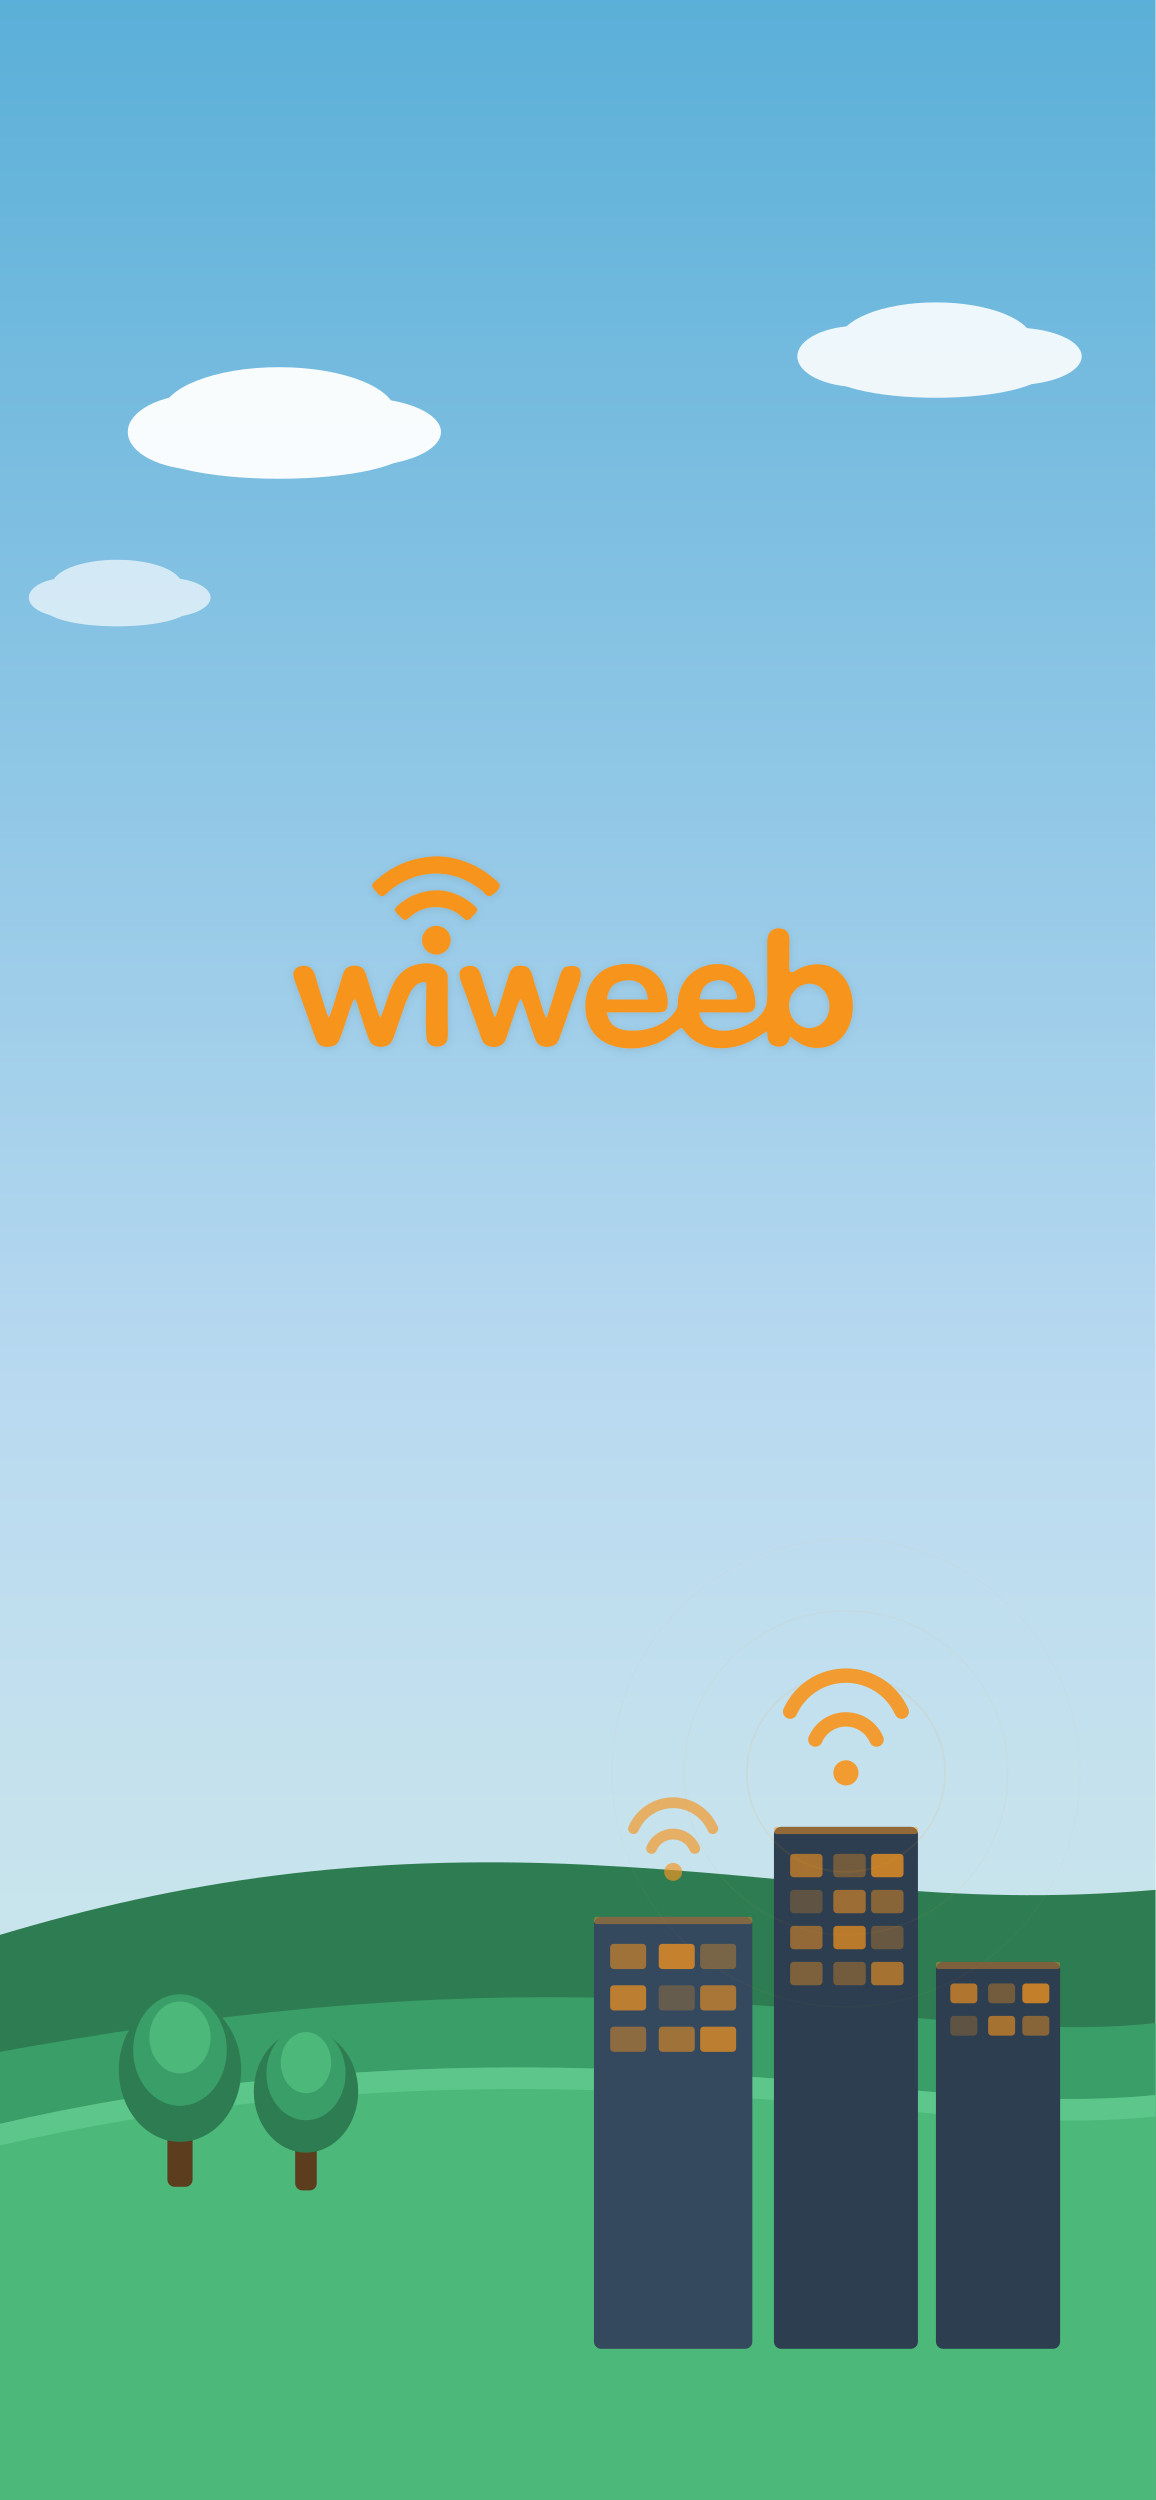
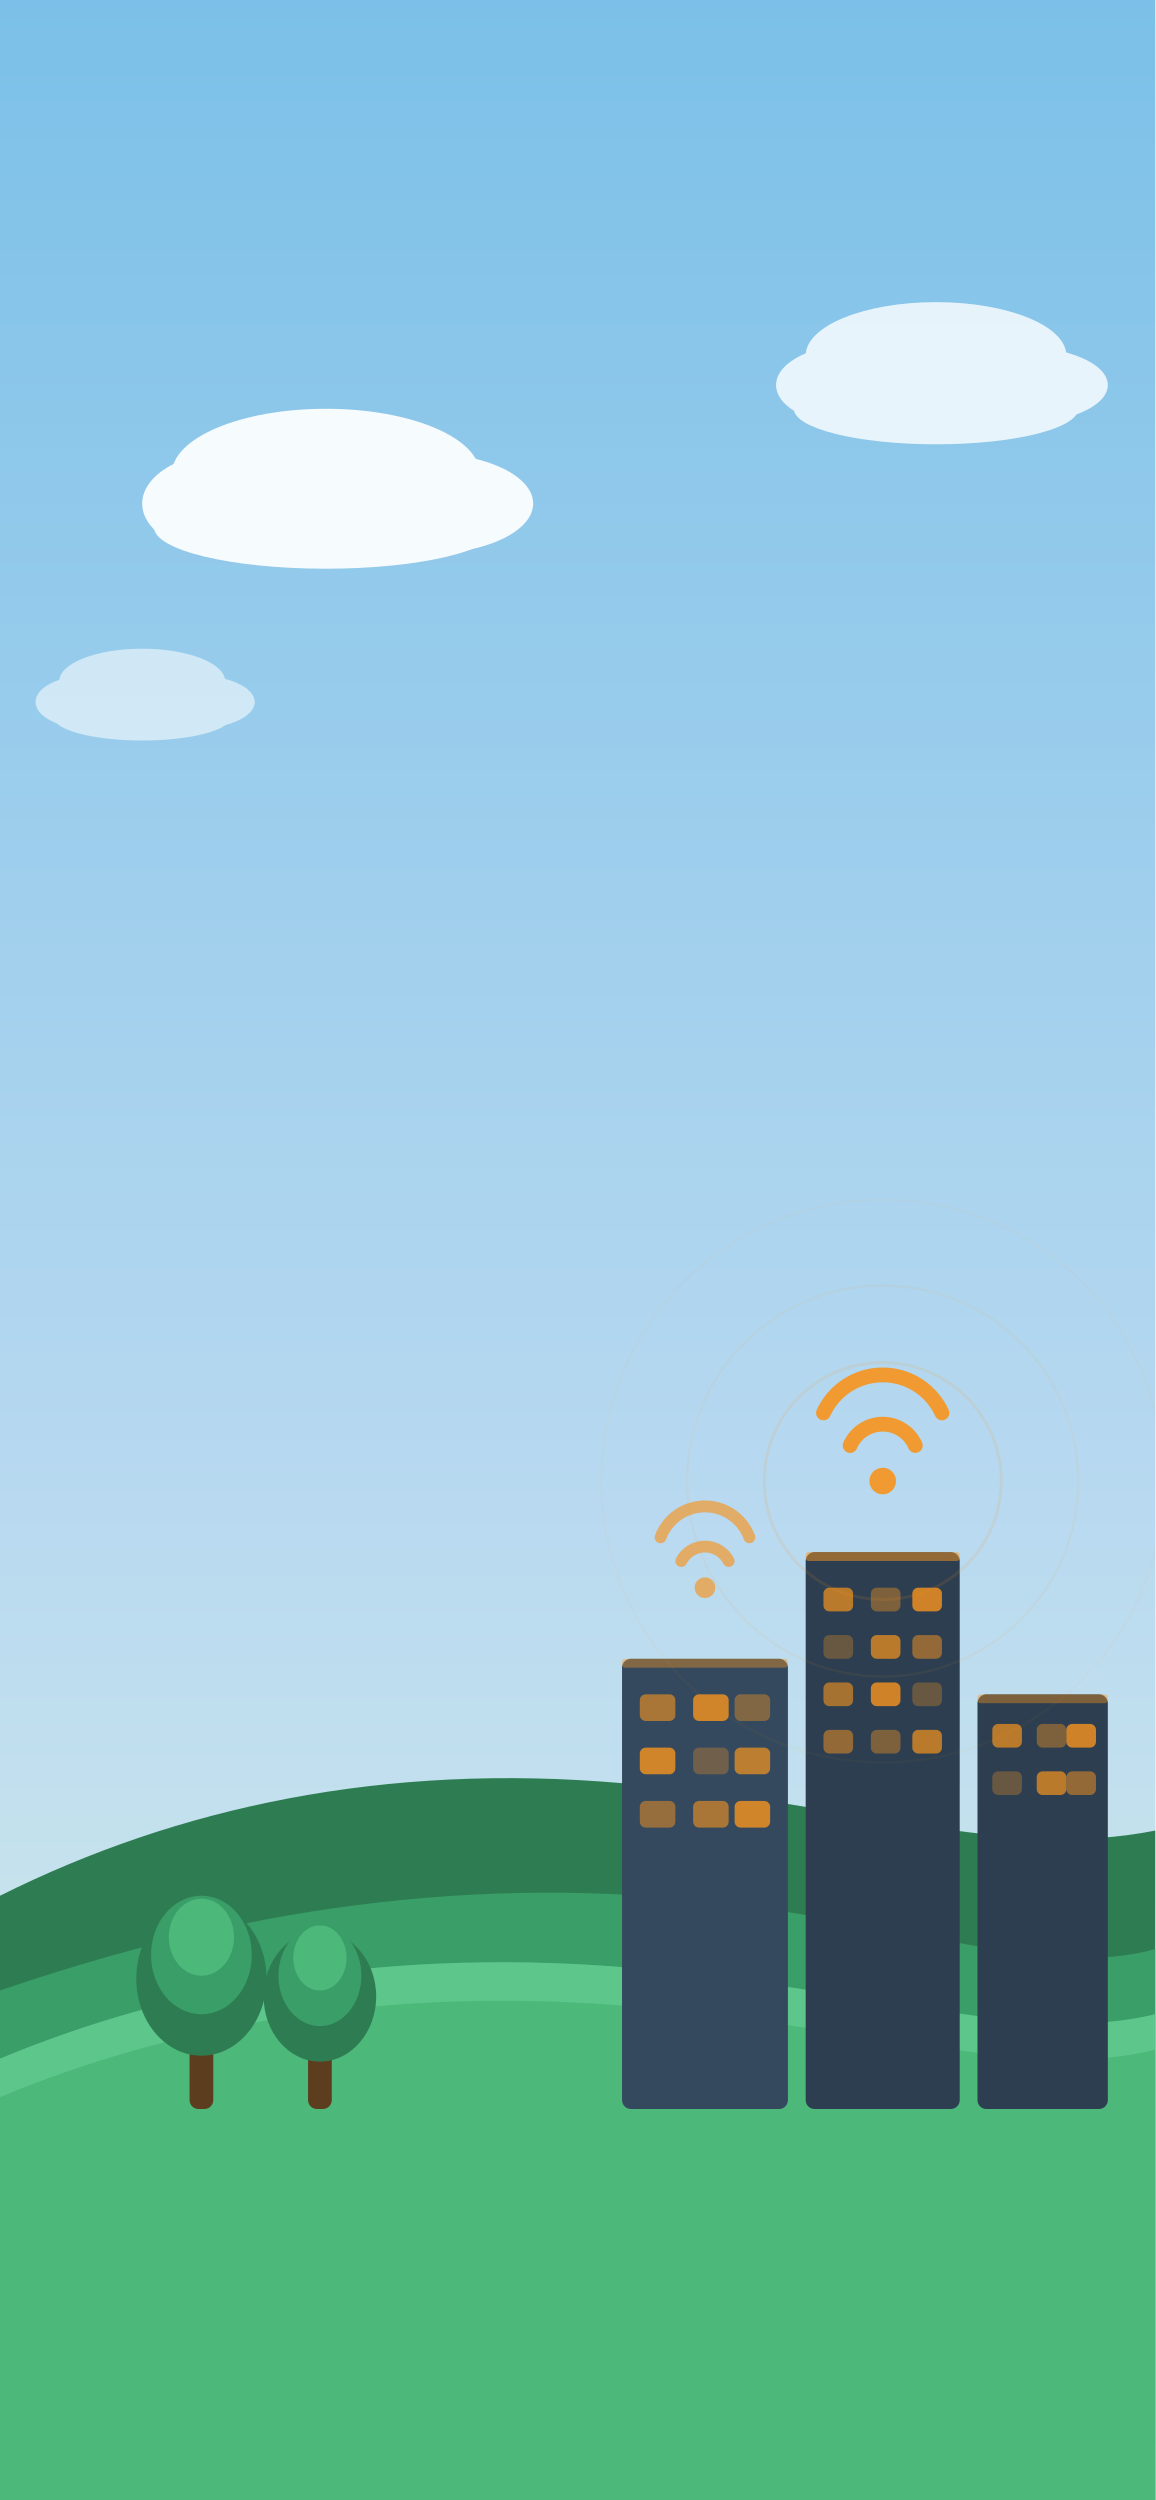
- <svg xmlns="http://www.w3.org/2000/svg" viewBox="0 0 1284 2778" width="1284" height="2778" preserveAspectRatio="xMidYMid meet">
+ <svg xmlns="http://www.w3.org/2000/svg" viewBox="0 0 390 844" width="390" height="844" preserveAspectRatio="xMidYMid slice">
  <defs>
    <linearGradient id="skyLight" x1="0" y1="0" x2="0" y2="1">
-       <stop offset="0%" stop-color="#5AAFD8" />
-       <stop offset="55%" stop-color="#B8D9F0" />
+       <stop offset="0%" stop-color="#7BC0E8" />
+       <stop offset="60%" stop-color="#B8D9F0" />
      <stop offset="100%" stop-color="#DAF0E8" />
    </linearGradient>
-     <filter id="logoShadow" x="-10%" y="-10%" width="120%" height="120%">
-       <feDropShadow dx="0" dy="4" stdDeviation="12" flood-color="#000000" flood-opacity="0.10" />
-     </filter>
  </defs>
-   <rect width="1284" height="2778" fill="url(#skyLight)" />
-   <g opacity="0.95">
-     <ellipse cx="310" cy="460" rx="130" ry="52" fill="#FFFFFF" />
-     <ellipse cx="222" cy="480" rx="80" ry="42" fill="#FFFFFF" />
-     <ellipse cx="400" cy="480" rx="90" ry="38" fill="#FFFFFF" />
-     <ellipse cx="310" cy="498" rx="146" ry="34" fill="#FFFFFF" />
+   <rect width="390" height="844" fill="url(#skyLight)" />
+   <g opacity="0.92">
+     <ellipse cx="110" cy="160" rx="52" ry="22" fill="#FFFFFF" />
+     <ellipse cx="80" cy="170" rx="32" ry="18" fill="#FFFFFF" />
+     <ellipse cx="144" cy="170" rx="36" ry="17" fill="#FFFFFF" />
+     <ellipse cx="110" cy="178" rx="58" ry="14" fill="#FFFFFF" />
  </g>
-   <g opacity="0.88">
-     <ellipse cx="1040" cy="380" rx="108" ry="44" fill="#FFFFFF" />
-     <ellipse cx="954" cy="396" rx="68" ry="34" fill="#FFFFFF" />
-     <ellipse cx="1126" cy="396" rx="76" ry="32" fill="#FFFFFF" />
-     <ellipse cx="1040" cy="412" rx="122" ry="30" fill="#FFFFFF" />
+   <g opacity="0.80">
+     <ellipse cx="316" cy="120" rx="44" ry="18" fill="#FFFFFF" />
+     <ellipse cx="290" cy="130" rx="28" ry="14" fill="#FFFFFF" />
+     <ellipse cx="344" cy="130" rx="30" ry="13" fill="#FFFFFF" />
+     <ellipse cx="316" cy="138" rx="48" ry="12" fill="#FFFFFF" />
  </g>
-   <g opacity="0.65">
-     <ellipse cx="130" cy="650" rx="72" ry="28" fill="#FFFFFF" />
-     <ellipse cx="76" cy="664" rx="44" ry="22" fill="#FFFFFF" />
-     <ellipse cx="184" cy="664" rx="50" ry="22" fill="#FFFFFF" />
-     <ellipse cx="130" cy="676" rx="80" ry="20" fill="#FFFFFF" />
+   <g opacity="0.55">
+     <ellipse cx="48" cy="230" rx="28" ry="11" fill="#FFFFFF" />
+     <ellipse cx="30" cy="237" rx="18" ry="9" fill="#FFFFFF" />
+     <ellipse cx="66" cy="237" rx="20" ry="9" fill="#FFFFFF" />
+     <ellipse cx="48" cy="242" rx="30" ry="8" fill="#FFFFFF" />
  </g>
-   <g transform="translate(223.5, 657.5) scale(0.4103)" filter="url(#logoShadow)">
-     <path fill="#F7941D" d="M 597.566 1007.36 C 621.499 1002.77 667.15 1012.78 667.883 1043.49 C 668.328 1062.14 667.921 1081.54 667.942 1100.28 L 668.022 1170.49 C 668.058 1184.3 669.671 1200.14 666.784 1213.62 C 665.546 1219.41 660.444 1225.33 655.375 1228.22 C 647.285 1232.83 636.525 1233.34 627.795 1230.44 C 621.428 1228.32 615.356 1224.01 612.494 1217.77 C 606.176 1204 609.518 1105.48 609.614 1084.52 C 609.646 1077.59 611.35 1064.02 608.556 1058.07 C 606.606 1057.51 604.845 1057.35 602.829 1057.39 C 589.917 1057.68 579.047 1066.68 571.78 1076.71 C 557.677 1096.18 536.149 1165.19 527.01 1190.7 C 523.095 1201.63 519.583 1215.81 511.247 1224.26 C 504.773 1230.82 493.692 1232.79 484.843 1232.52 C 475.496 1232.23 466.086 1229.27 459.759 1222.08 C 452.177 1213.46 431.993 1144.95 426.474 1128.4 C 424.073 1121.21 421.726 1109.83 416.627 1104.21 L 414.759 1104.2 C 405.399 1112.96 381.757 1203.84 371.104 1219.7 C 364.9 1228.93 358.979 1230.46 348.092 1232.41 C 316.857 1234.66 313.585 1221.27 304.82 1196.74 L 288.03 1149.48 L 265.446 1086.12 C 261.634 1075.55 247.437 1041.73 249.716 1031.45 C 253.063 1016.34 274.473 1009.44 289.045 1014.9 C 307.518 1021.83 309.239 1041.46 314.435 1058.58 L 331.9 1115.15 C 335.544 1126.83 339.711 1141.66 344.731 1152.48 L 345.444 1154 C 357.928 1127.92 367.081 1087.39 376.793 1059.26 C 380.425 1048.85 382.964 1036.39 387.829 1026.56 C 396.651 1008.74 432.228 1008.15 441.69 1025 C 446.797 1034.09 450.484 1048.82 453.643 1059.25 C 458.82 1076.24 464.149 1093.18 469.63 1110.07 C 474.193 1124.4 478.694 1140.77 485.585 1153.88 C 511.712 1093.65 515.034 1017.68 597.566 1007.36 z" />
-     <path fill="#F7941D" d="M 795.452 1153.56 C 800.716 1143.48 805.505 1127.21 809.084 1116.05 C 815.459 1096.3 821.637 1076.49 827.617 1056.61 C 835.59 1030.32 838.883 1005.73 877.252 1014.43 C 894.281 1018.29 897.51 1041.49 902.025 1056.45 L 918.862 1110.51 C 922.665 1122.84 928.158 1142.89 933.87 1153.79 L 934.565 1155.1 C 938.866 1146.29 944.036 1128.25 947.127 1118.36 L 966.152 1057.16 C 969.764 1045.53 976.067 1018.7 987.455 1016.04 C 1055.61 1000.09 1019.89 1068.71 1012.07 1090.72 L 982.863 1174.02 C 978.023 1187.93 973.149 1201.83 967.885 1215.61 C 960.32 1235.41 924.809 1238.06 911.432 1223.55 C 899.363 1210.47 873.493 1107.76 865.176 1103.46 C 857.55 1107.44 830.827 1200 823.708 1215.39 C 813.031 1238.46 776.403 1238.34 763.493 1219.26 C 759.135 1212.81 754.869 1198 752.317 1190.4 C 748.916 1180.49 745.39 1170.63 741.738 1160.81 C 732.188 1134.46 722.779 1108.06 713.509 1081.6 C 704.271 1055.51 682.964 1021.05 723.961 1013.26 C 754.444 1011.64 755.987 1032.96 763.314 1056 L 780.668 1111.07 C 785.015 1124.96 789.368 1140.53 795.452 1153.56 z" />
-     <path fill="#F7941D" fill-rule="evenodd" d="       M 1561.85 911.38 C 1604.68 912.44 1590.74 949.654 1593.15 978.451 C 1594.21 990.997 1590.03 1018.98 1594.71 1028.68 C 1601.69 1033.97 1608.9 1026.39 1615.52 1022.8 C 1628.38 1015.82 1642.47 1011.4 1657.02 1009.8 C 1762.25 997.537 1792.91 1136.2 1738.8 1202.96 C 1723.98 1221.27 1702.44 1232.87 1679 1235.17 C 1643.75 1238.76 1621.19 1225.55 1595.36 1204.28 C 1593.62 1209.5 1591.46 1217.01 1588.34 1221.33 C 1578.39 1234.98 1556.82 1235.49 1544.06 1225.57 C 1533.08 1217.04 1534.21 1203.1 1532.56 1190.46 C 1524.44 1194.6 1514.31 1201.37 1506.54 1206.49 C 1452.36 1242.17 1371.74 1251.52 1321.43 1204.07 C 1314.31 1197.35 1308.32 1187.28 1301.05 1181.15 C 1296.63 1182.03 1270.24 1202.37 1264.58 1206.5 C 1215.9 1242.04 1132.96 1249.23 1082.35 1213.7 C 1033.27 1179.26 1027.66 1095.86 1063.26 1049.57 C 1083.27 1023.56 1105.12 1013.86 1136.81 1009.14 C 1137.77 1009 1138.74 1008.89 1139.71 1008.8 C 1169.89 1005.69 1202.63 1011.45 1226.5 1031.16 C 1248.17 1049.05 1260.54 1075.16 1263.18 1102.92 C 1264.12 1112.75 1264.95 1125.61 1257.97 1133.44 C 1255.44 1136.28 1251.85 1138.21 1248.11 1138.57 C 1233.4 1139.95 1216.92 1139.12 1202.14 1139.27 C 1167.84 1139.61 1132.83 1138.55 1098.62 1139.44 C 1106.09 1188.89 1150.44 1191.65 1191.12 1187.57 C 1228.12 1183.87 1273.62 1161.51 1289.68 1126.15 C 1290.94 1123.37 1290.92 1110.06 1291.28 1105.98 C 1293.23 1084.72 1301.28 1064.47 1314.46 1047.67 C 1349.4 1004.01 1418.07 994.529 1462.49 1030.07 C 1486.23 1050.29 1497.78 1076.2 1500.87 1106.52 C 1505.19 1148.92 1475.23 1138.48 1444.9 1139.37 C 1413.63 1140.28 1381.17 1138.28 1349.6 1139.53 C 1349.81 1141.1 1350.03 1142.66 1350.28 1144.22 C 1352.31 1157.63 1359.83 1169.58 1371.02 1177.23 C 1417.34 1209.4 1522.14 1172.08 1531.54 1113.23 C 1534.26 1096.23 1533.23 1073.76 1533.2 1056.25 L 1533.02 968.71 C 1533.01 942.865 1529.92 916.451 1561.85 911.38 z       M 1650.16 1182.24 C 1723.95 1172.46 1714.55 1061.81 1645.44 1061.35 C 1628.5 1063.5 1615.11 1069.72 1604.51 1083.65 C 1594.61 1096.85 1590.37 1113.44 1592.71 1129.77 C 1596.86 1159.47 1619.21 1182.12 1650.16 1182.24 z       M 1152.23 1052.37 C 1188.28 1050.52 1206.4 1069.63 1210 1104.45 C 1194.61 1104.91 1177.27 1104.47 1161.82 1104.41 L 1099.36 1104.3 C 1102.14 1071.04 1119.93 1055.87 1152.23 1052.37 z       M 1396.17 1052.32 C 1419.76 1050.59 1437.72 1060.28 1446.9 1082.82 C 1449.37 1088.9 1452.55 1095.94 1449.97 1102.38 C 1444.36 1106.5 1416.6 1104.46 1407.59 1104.29 C 1388.34 1104.52 1369.07 1104.46 1349.82 1104.1 C 1353.91 1075.28 1365.29 1057.19 1396.17 1052.32 z     " />
-     <path fill="#F7941D" d="M 623.938 717.419 C 677.184 711.868 743.072 735.96 783.657 769.411 C 807.718 789.242 820.539 794.387 794.141 817.25 C 775.091 833.749 772.395 818.58 757.308 806.924 C 726.409 783.052 689.194 766.237 650.249 763.933 C 602.922 759.969 554.482 776.06 517.331 804.495 C 496.497 819.122 494.206 837.567 472.786 811.094 C 461.835 797.559 456.927 796.433 473.944 781.398 C 517.76 742.687 565.942 722.225 623.938 717.419 z" />
-     <path fill="#F7941D" d="M 625.792 809.409 C 666.73 804.38 713.511 824.281 742.516 852.514 C 755.099 863.279 741.656 870.982 734.587 879.566 C 722.719 893.978 718.613 891.45 706.039 880.36 C 688.034 864.481 669.169 856.591 645.247 854.474 C 615.734 852.596 591.41 859.75 568.399 878.549 C 563.563 882.5 554.492 892.382 548.405 887.879 C 541.21 882.555 528.35 871.283 524.748 863.438 C 521.548 856.47 540.597 843.229 545.57 839.463 C 569.137 821.491 596.568 812.45 625.792 809.409 z" />
-     <path fill="#F7941D" d="M 630.804 905.325 C 652.182 901.879 672.268 916.523 675.527 937.93 C 678.786 959.337 663.967 979.295 642.532 982.367 C 621.361 985.401 601.701 970.803 598.482 949.659 C 595.263 928.515 609.689 908.728 630.804 905.325 z" />
+   <path fill="#2E7D52" d="     M 0,640     C 60,610 130,595 210,602     C 290,609 340,628 390,618     L 390,844 L 0,844 Z   " />
+   <path fill="#3A9E68" d="     M 0,672     C 70,648 150,632 240,642     C 310,650 355,668 390,658     L 390,844 L 0,844 Z   " />
+   <path fill="#4CB87A" d="     M 0,695     C 55,672 130,656 220,665     C 300,673 350,690 390,680     L 390,844 L 0,844 Z   " />
+   <path fill="#6ED49A" opacity="0.50" d="     M 0,695     C 55,672 130,656 220,665     C 300,673 350,690 390,680     L 390,692     C 350,702 300,686 220,678     C 130,669 55,685 0,708 Z   " />
+   <g transform="translate(68, 652)">
+     <rect x="-4" y="32" width="8" height="28" rx="3" fill="#5C3D1E" />
+     <ellipse cx="0" cy="16" rx="22" ry="26" fill="#2E7D52" />
+     <ellipse cx="0" cy="8" rx="17" ry="20" fill="#3A9E68" />
+     <ellipse cx="0" cy="2" rx="11" ry="13" fill="#4CB87A" />
  </g>
-   <path fill="#2E7D52" d="     M 0,2150     C 200,2090 400,2060 650,2072     C 900,2084 1050,2120 1284,2100     L 1284,2778 L 0,2778 Z   " />
-   <path fill="#3A9E68" d="     M 0,2280     C 220,2240 460,2210 730,2222     C 1000,2234 1140,2264 1284,2248     L 1284,2778 L 0,2778 Z   " />
-   <path fill="#4CB87A" d="     M 0,2360     C 180,2318 420,2288 700,2300     C 980,2312 1120,2344 1284,2328     L 1284,2778 L 0,2778 Z   " />
-   <path fill="#6ED49A" opacity="0.50" d="     M 0,2360     C 180,2318 420,2288 700,2300     C 980,2312 1120,2344 1284,2328     L 1284,2352     C 1120,2368 980,2336 700,2324     C 420,2312 180,2342 0,2384 Z   " />
-   <g transform="translate(200, 2260)">
-     <rect x="-14" y="80" width="28" height="90" rx="8" fill="#5C3D1E" />
-     <ellipse cx="0" cy="40" rx="68" ry="80" fill="#2E7D52" />
-     <ellipse cx="0" cy="18" rx="52" ry="62" fill="#3A9E68" />
-     <ellipse cx="0" cy="4" rx="34" ry="40" fill="#4CB87A" />
+   <g transform="translate(108, 660)">
+     <rect x="-4" y="28" width="8" height="24" rx="3" fill="#5C3D1E" />
+     <ellipse cx="0" cy="14" rx="19" ry="22" fill="#2E7D52" />
+     <ellipse cx="0" cy="7" rx="14" ry="17" fill="#3A9E68" />
+     <ellipse cx="0" cy="1" rx="9" ry="11" fill="#4CB87A" />
  </g>
-   <g transform="translate(340, 2290)">
-     <rect x="-12" y="68" width="24" height="76" rx="8" fill="#5C3D1E" />
-     <ellipse cx="0" cy="34" rx="58" ry="68" fill="#2E7D52" />
-     <ellipse cx="0" cy="14" rx="44" ry="52" fill="#3A9E68" />
-     <ellipse cx="0" cy="2" rx="28" ry="34" fill="#4CB87A" />
+   <g transform="translate(272, 524)">
+     <rect x="0" y="0" width="52" height="188" rx="3" fill="#2C3E50" />
+     <rect x="6" y="12" width="10" height="8" rx="2" fill="#F7941D" opacity="0.7" />
+     <rect x="22" y="12" width="10" height="8" rx="2" fill="#F7941D" opacity="0.4" />
+     <rect x="36" y="12" width="10" height="8" rx="2" fill="#F7941D" opacity="0.8" />
+     <rect x="6" y="28" width="10" height="8" rx="2" fill="#F7941D" opacity="0.3" />
+     <rect x="22" y="28" width="10" height="8" rx="2" fill="#F7941D" opacity="0.7" />
+     <rect x="36" y="28" width="10" height="8" rx="2" fill="#F7941D" opacity="0.5" />
+     <rect x="6" y="44" width="10" height="8" rx="2" fill="#F7941D" opacity="0.6" />
+     <rect x="22" y="44" width="10" height="8" rx="2" fill="#F7941D" opacity="0.8" />
+     <rect x="36" y="44" width="10" height="8" rx="2" fill="#F7941D" opacity="0.3" />
+     <rect x="6" y="60" width="10" height="8" rx="2" fill="#F7941D" opacity="0.5" />
+     <rect x="22" y="60" width="10" height="8" rx="2" fill="#F7941D" opacity="0.4" />
+     <rect x="36" y="60" width="10" height="8" rx="2" fill="#F7941D" opacity="0.7" />
+     <rect x="0" y="0" width="52" height="3" rx="1" fill="#F7941D" opacity="0.5" />
  </g>
-   <g transform="translate(860, 2030)">
-     <rect x="0" y="0" width="160" height="580" rx="8" fill="#2C3E50" />
-     <rect x="18" y="30" width="36" height="26" rx="4" fill="#F7941D" opacity="0.6" />
-     <rect x="66" y="30" width="36" height="26" rx="4" fill="#F7941D" opacity="0.35" />
-     <rect x="108" y="30" width="36" height="26" rx="4" fill="#F7941D" opacity="0.75" />
-     <rect x="18" y="70" width="36" height="26" rx="4" fill="#F7941D" opacity="0.25" />
-     <rect x="66" y="70" width="36" height="26" rx="4" fill="#F7941D" opacity="0.55" />
-     <rect x="108" y="70" width="36" height="26" rx="4" fill="#F7941D" opacity="0.45" />
-     <rect x="18" y="110" width="36" height="26" rx="4" fill="#F7941D" opacity="0.50" />
-     <rect x="66" y="110" width="36" height="26" rx="4" fill="#F7941D" opacity="0.70" />
-     <rect x="108" y="110" width="36" height="26" rx="4" fill="#F7941D" opacity="0.30" />
-     <rect x="18" y="150" width="36" height="26" rx="4" fill="#F7941D" opacity="0.40" />
-     <rect x="66" y="150" width="36" height="26" rx="4" fill="#F7941D" opacity="0.35" />
-     <rect x="108" y="150" width="36" height="26" rx="4" fill="#F7941D" opacity="0.60" />
-     <rect x="0" y="0" width="160" height="8" rx="3" fill="#F7941D" opacity="0.5" />
+   <g transform="translate(210, 560)">
+     <rect x="0" y="0" width="56" height="152" rx="3" fill="#34495E" />
+     <rect x="6" y="12" width="12" height="9" rx="2" fill="#F7941D" opacity="0.6" />
+     <rect x="24" y="12" width="12" height="9" rx="2" fill="#F7941D" opacity="0.8" />
+     <rect x="38" y="12" width="12" height="9" rx="2" fill="#F7941D" opacity="0.4" />
+     <rect x="6" y="30" width="12" height="9" rx="2" fill="#F7941D" opacity="0.8" />
+     <rect x="24" y="30" width="12" height="9" rx="2" fill="#F7941D" opacity="0.3" />
+     <rect x="38" y="30" width="12" height="9" rx="2" fill="#F7941D" opacity="0.7" />
+     <rect x="6" y="48" width="12" height="9" rx="2" fill="#F7941D" opacity="0.5" />
+     <rect x="24" y="48" width="12" height="9" rx="2" fill="#F7941D" opacity="0.6" />
+     <rect x="38" y="48" width="12" height="9" rx="2" fill="#F7941D" opacity="0.8" />
+     <rect x="0" y="0" width="56" height="3" rx="1" fill="#F7941D" opacity="0.4" />
  </g>
-   <g transform="translate(660, 2130)">
-     <rect x="0" y="0" width="176" height="480" rx="8" fill="#34495E" />
-     <rect x="18" y="30" width="40" height="28" rx="4" fill="#F7941D" opacity="0.55" />
-     <rect x="72" y="30" width="40" height="28" rx="4" fill="#F7941D" opacity="0.75" />
-     <rect x="118" y="30" width="40" height="28" rx="4" fill="#F7941D" opacity="0.35" />
-     <rect x="18" y="76" width="40" height="28" rx="4" fill="#F7941D" opacity="0.70" />
-     <rect x="72" y="76" width="40" height="28" rx="4" fill="#F7941D" opacity="0.25" />
-     <rect x="118" y="76" width="40" height="28" rx="4" fill="#F7941D" opacity="0.60" />
-     <rect x="18" y="122" width="40" height="28" rx="4" fill="#F7941D" opacity="0.45" />
-     <rect x="72" y="122" width="40" height="28" rx="4" fill="#F7941D" opacity="0.55" />
-     <rect x="118" y="122" width="40" height="28" rx="4" fill="#F7941D" opacity="0.70" />
-     <rect x="0" y="0" width="176" height="8" rx="3" fill="#F7941D" opacity="0.4" />
+   <g transform="translate(330, 572)">
+     <rect x="0" y="0" width="44" height="140" rx="3" fill="#2C3E50" />
+     <rect x="5" y="10" width="10" height="8" rx="2" fill="#F7941D" opacity="0.7" />
+     <rect x="20" y="10" width="10" height="8" rx="2" fill="#F7941D" opacity="0.4" />
+     <rect x="30" y="10" width="10" height="8" rx="2" fill="#F7941D" opacity="0.8" />
+     <rect x="5" y="26" width="10" height="8" rx="2" fill="#F7941D" opacity="0.3" />
+     <rect x="20" y="26" width="10" height="8" rx="2" fill="#F7941D" opacity="0.7" />
+     <rect x="30" y="26" width="10" height="8" rx="2" fill="#F7941D" opacity="0.5" />
+     <rect x="0" y="0" width="44" height="3" rx="1" fill="#F7941D" opacity="0.4" />
  </g>
-   <g transform="translate(1040, 2180)">
-     <rect x="0" y="0" width="138" height="430" rx="8" fill="#2C3E50" />
-     <rect x="16" y="24" width="30" height="22" rx="4" fill="#F7941D" opacity="0.65" />
-     <rect x="58" y="24" width="30" height="22" rx="4" fill="#F7941D" opacity="0.35" />
-     <rect x="96" y="24" width="30" height="22" rx="4" fill="#F7941D" opacity="0.75" />
-     <rect x="16" y="60" width="30" height="22" rx="4" fill="#F7941D" opacity="0.25" />
-     <rect x="58" y="60" width="30" height="22" rx="4" fill="#F7941D" opacity="0.60" />
-     <rect x="96" y="60" width="30" height="22" rx="4" fill="#F7941D" opacity="0.45" />
-     <rect x="0" y="0" width="138" height="8" rx="3" fill="#F7941D" opacity="0.4" />
+   <g transform="translate(298, 500)" opacity="0.90">
+     <circle cx="0" cy="0" r="4.5" fill="#F7941D" />
+     <path d="M -11,-12 A 12,12 0 0 1 11,-12" stroke="#F7941D" stroke-width="5" stroke-linecap="round" fill="none" />
+     <path d="M -20,-23 A 22,22 0 0 1 20,-23" stroke="#F7941D" stroke-width="5" stroke-linecap="round" fill="none" />
  </g>
-   <g transform="translate(940, 1970)" opacity="0.90">
-     <circle cx="0" cy="0" r="14" fill="#F7941D" />
-     <path d="M -34,-37 A 37,37 0 0 1 34,-37" stroke="#F7941D" stroke-width="16" stroke-linecap="round" fill="none" />
-     <path d="M -62,-68 A 68,68 0 0 1 62,-68" stroke="#F7941D" stroke-width="16" stroke-linecap="round" fill="none" />
+   <g transform="translate(238, 536)" opacity="0.65">
+     <circle cx="0" cy="0" r="3.5" fill="#F7941D" />
+     <path d="M -8,-9 A 9,9 0 0 1 8,-9" stroke="#F7941D" stroke-width="4" stroke-linecap="round" fill="none" />
+     <path d="M -15,-17 A 16,16 0 0 1 15,-17" stroke="#F7941D" stroke-width="4" stroke-linecap="round" fill="none" />
  </g>
-   <g transform="translate(748, 2080)" opacity="0.65">
-     <circle cx="0" cy="0" r="10" fill="#F7941D" />
-     <path d="M -24,-26 A 26,26 0 0 1 24,-26" stroke="#F7941D" stroke-width="12" stroke-linecap="round" fill="none" />
-     <path d="M -44,-48 A 48,48 0 0 1 44,-48" stroke="#F7941D" stroke-width="12" stroke-linecap="round" fill="none" />
-   </g>
-   <circle cx="940" cy="1970" r="110" fill="none" stroke="#F7941D" stroke-width="2" opacity="0.10" />
-   <circle cx="940" cy="1970" r="180" fill="none" stroke="#F7941D" stroke-width="1.5" opacity="0.06" />
-   <circle cx="940" cy="1970" r="260" fill="none" stroke="#F7941D" stroke-width="1.5" opacity="0.04" />
+   <circle cx="298" cy="500" r="40" fill="none" stroke="#F7941D" stroke-width="1" opacity="0.12" />
+   <circle cx="298" cy="500" r="66" fill="none" stroke="#F7941D" stroke-width="0.8" opacity="0.07" />
+   <circle cx="298" cy="500" r="95" fill="none" stroke="#F7941D" stroke-width="0.8" opacity="0.04" />
</svg>
